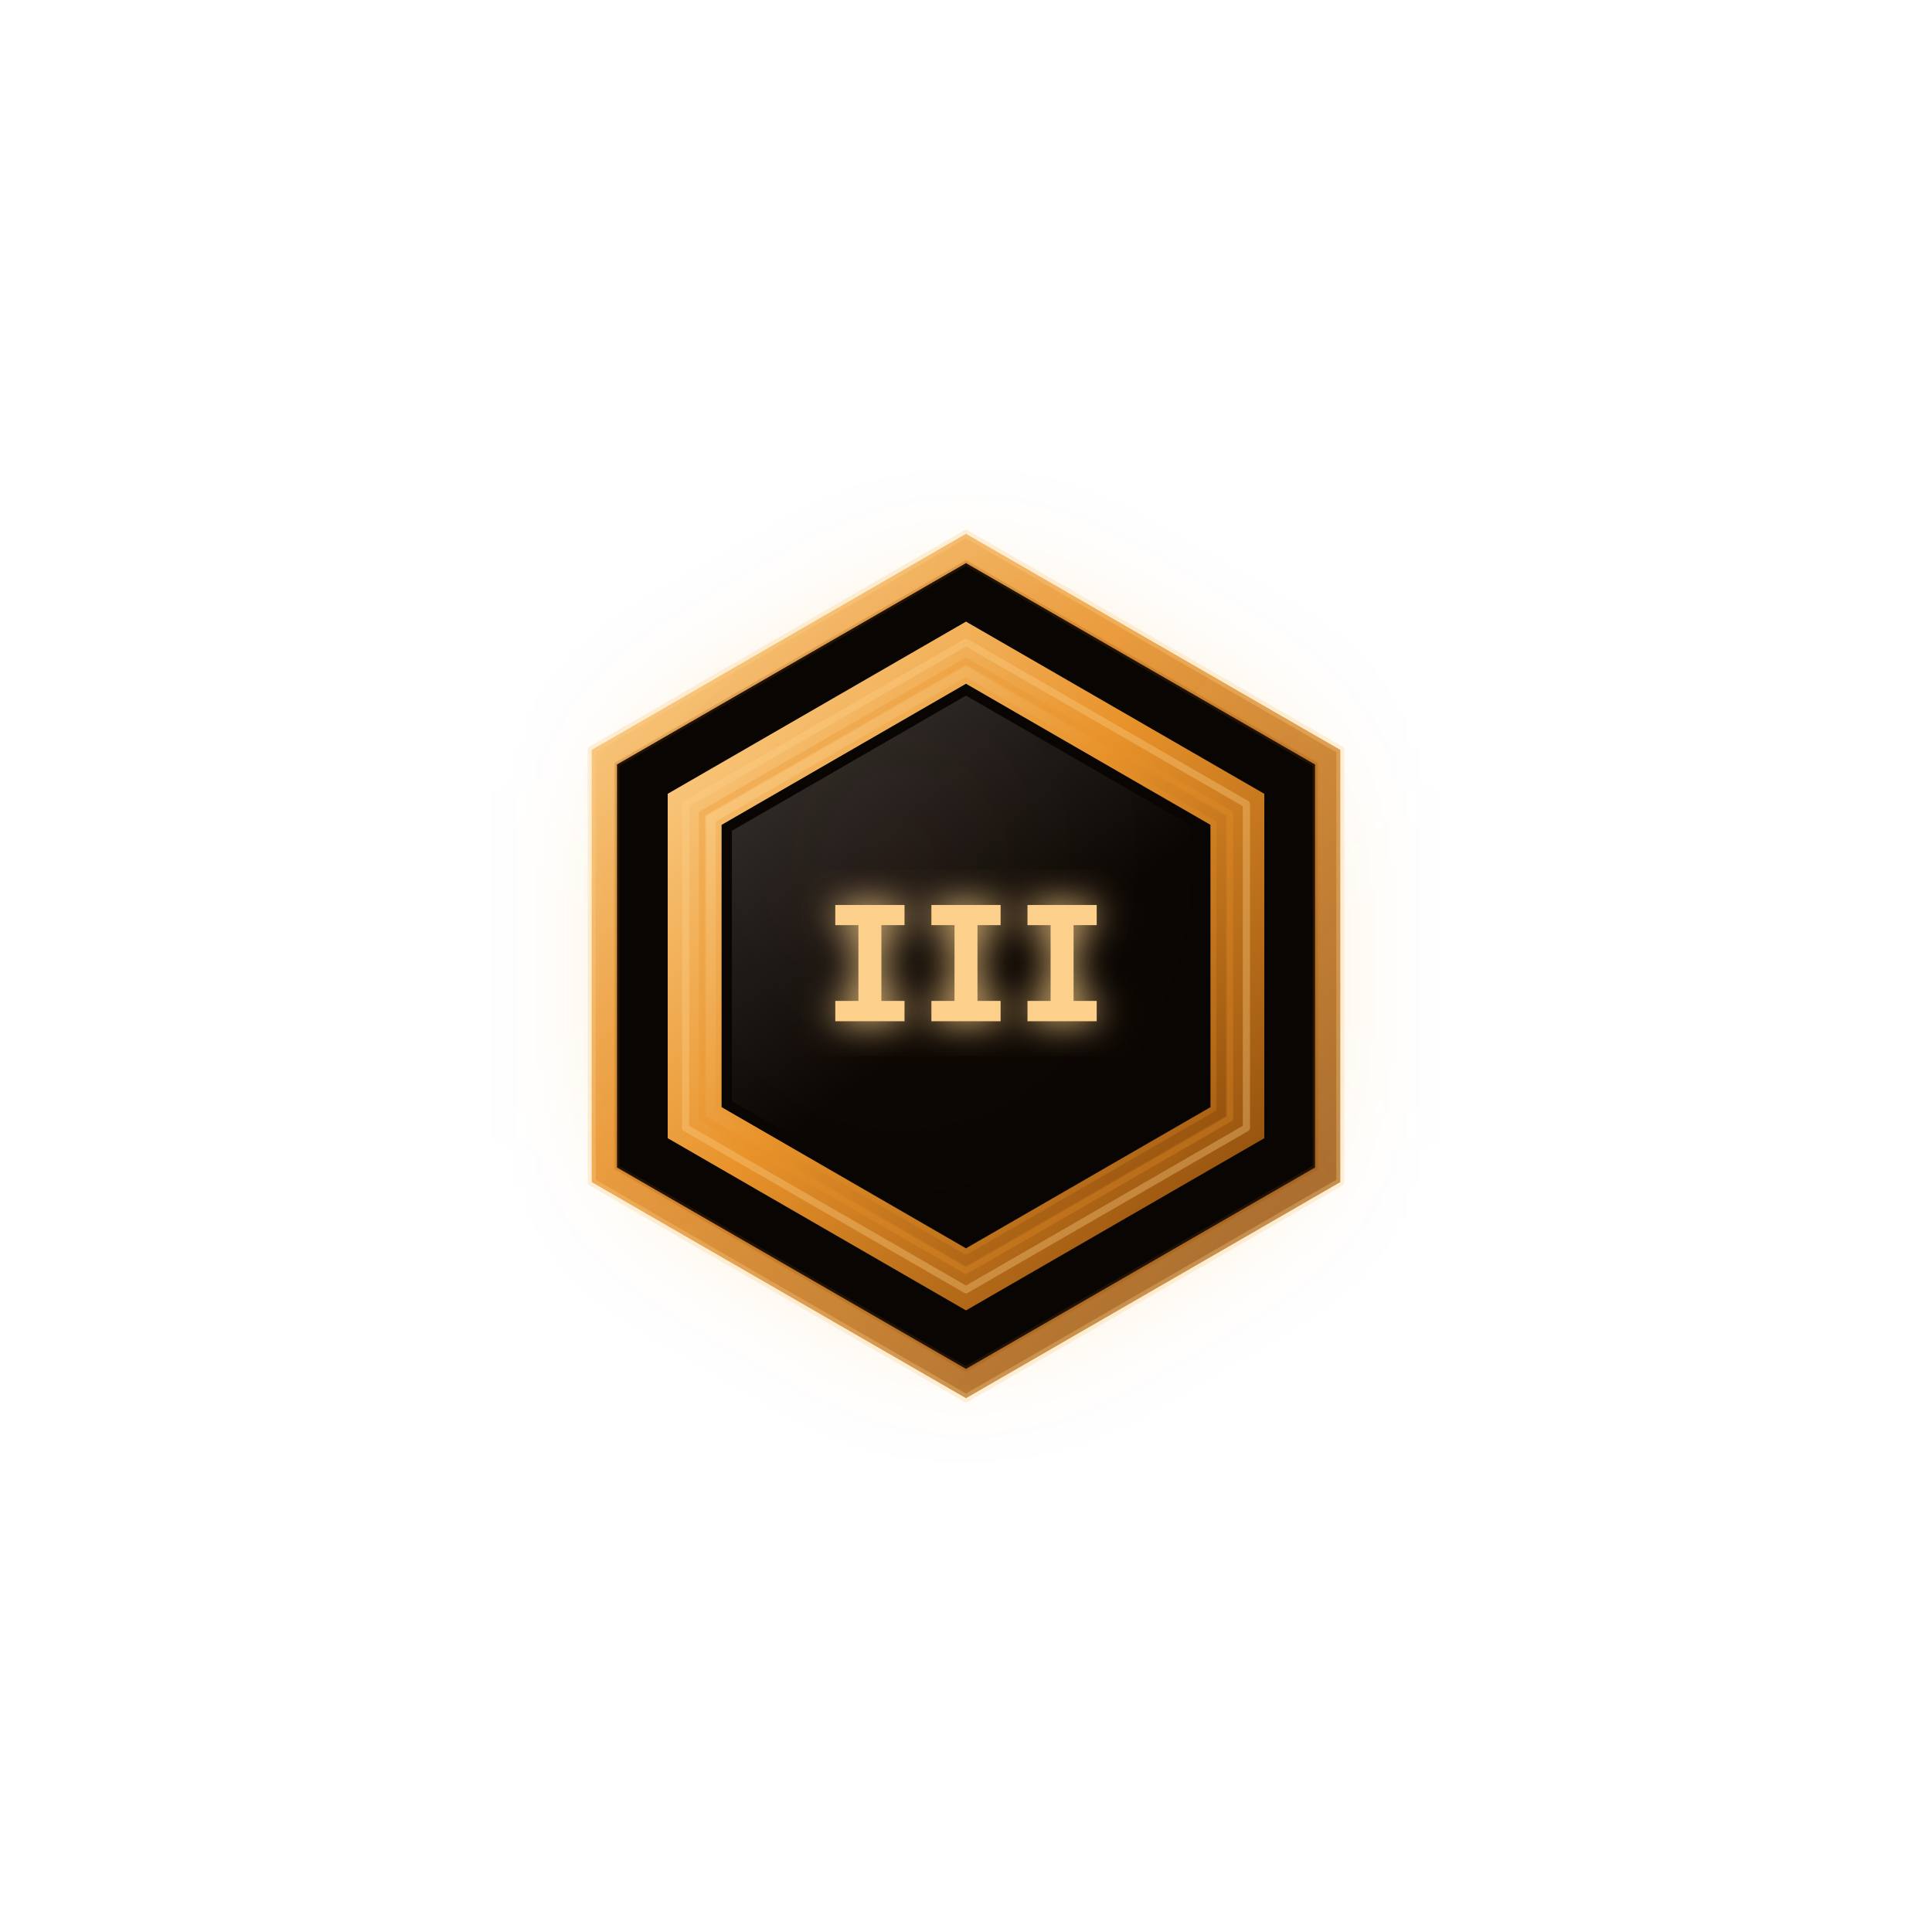
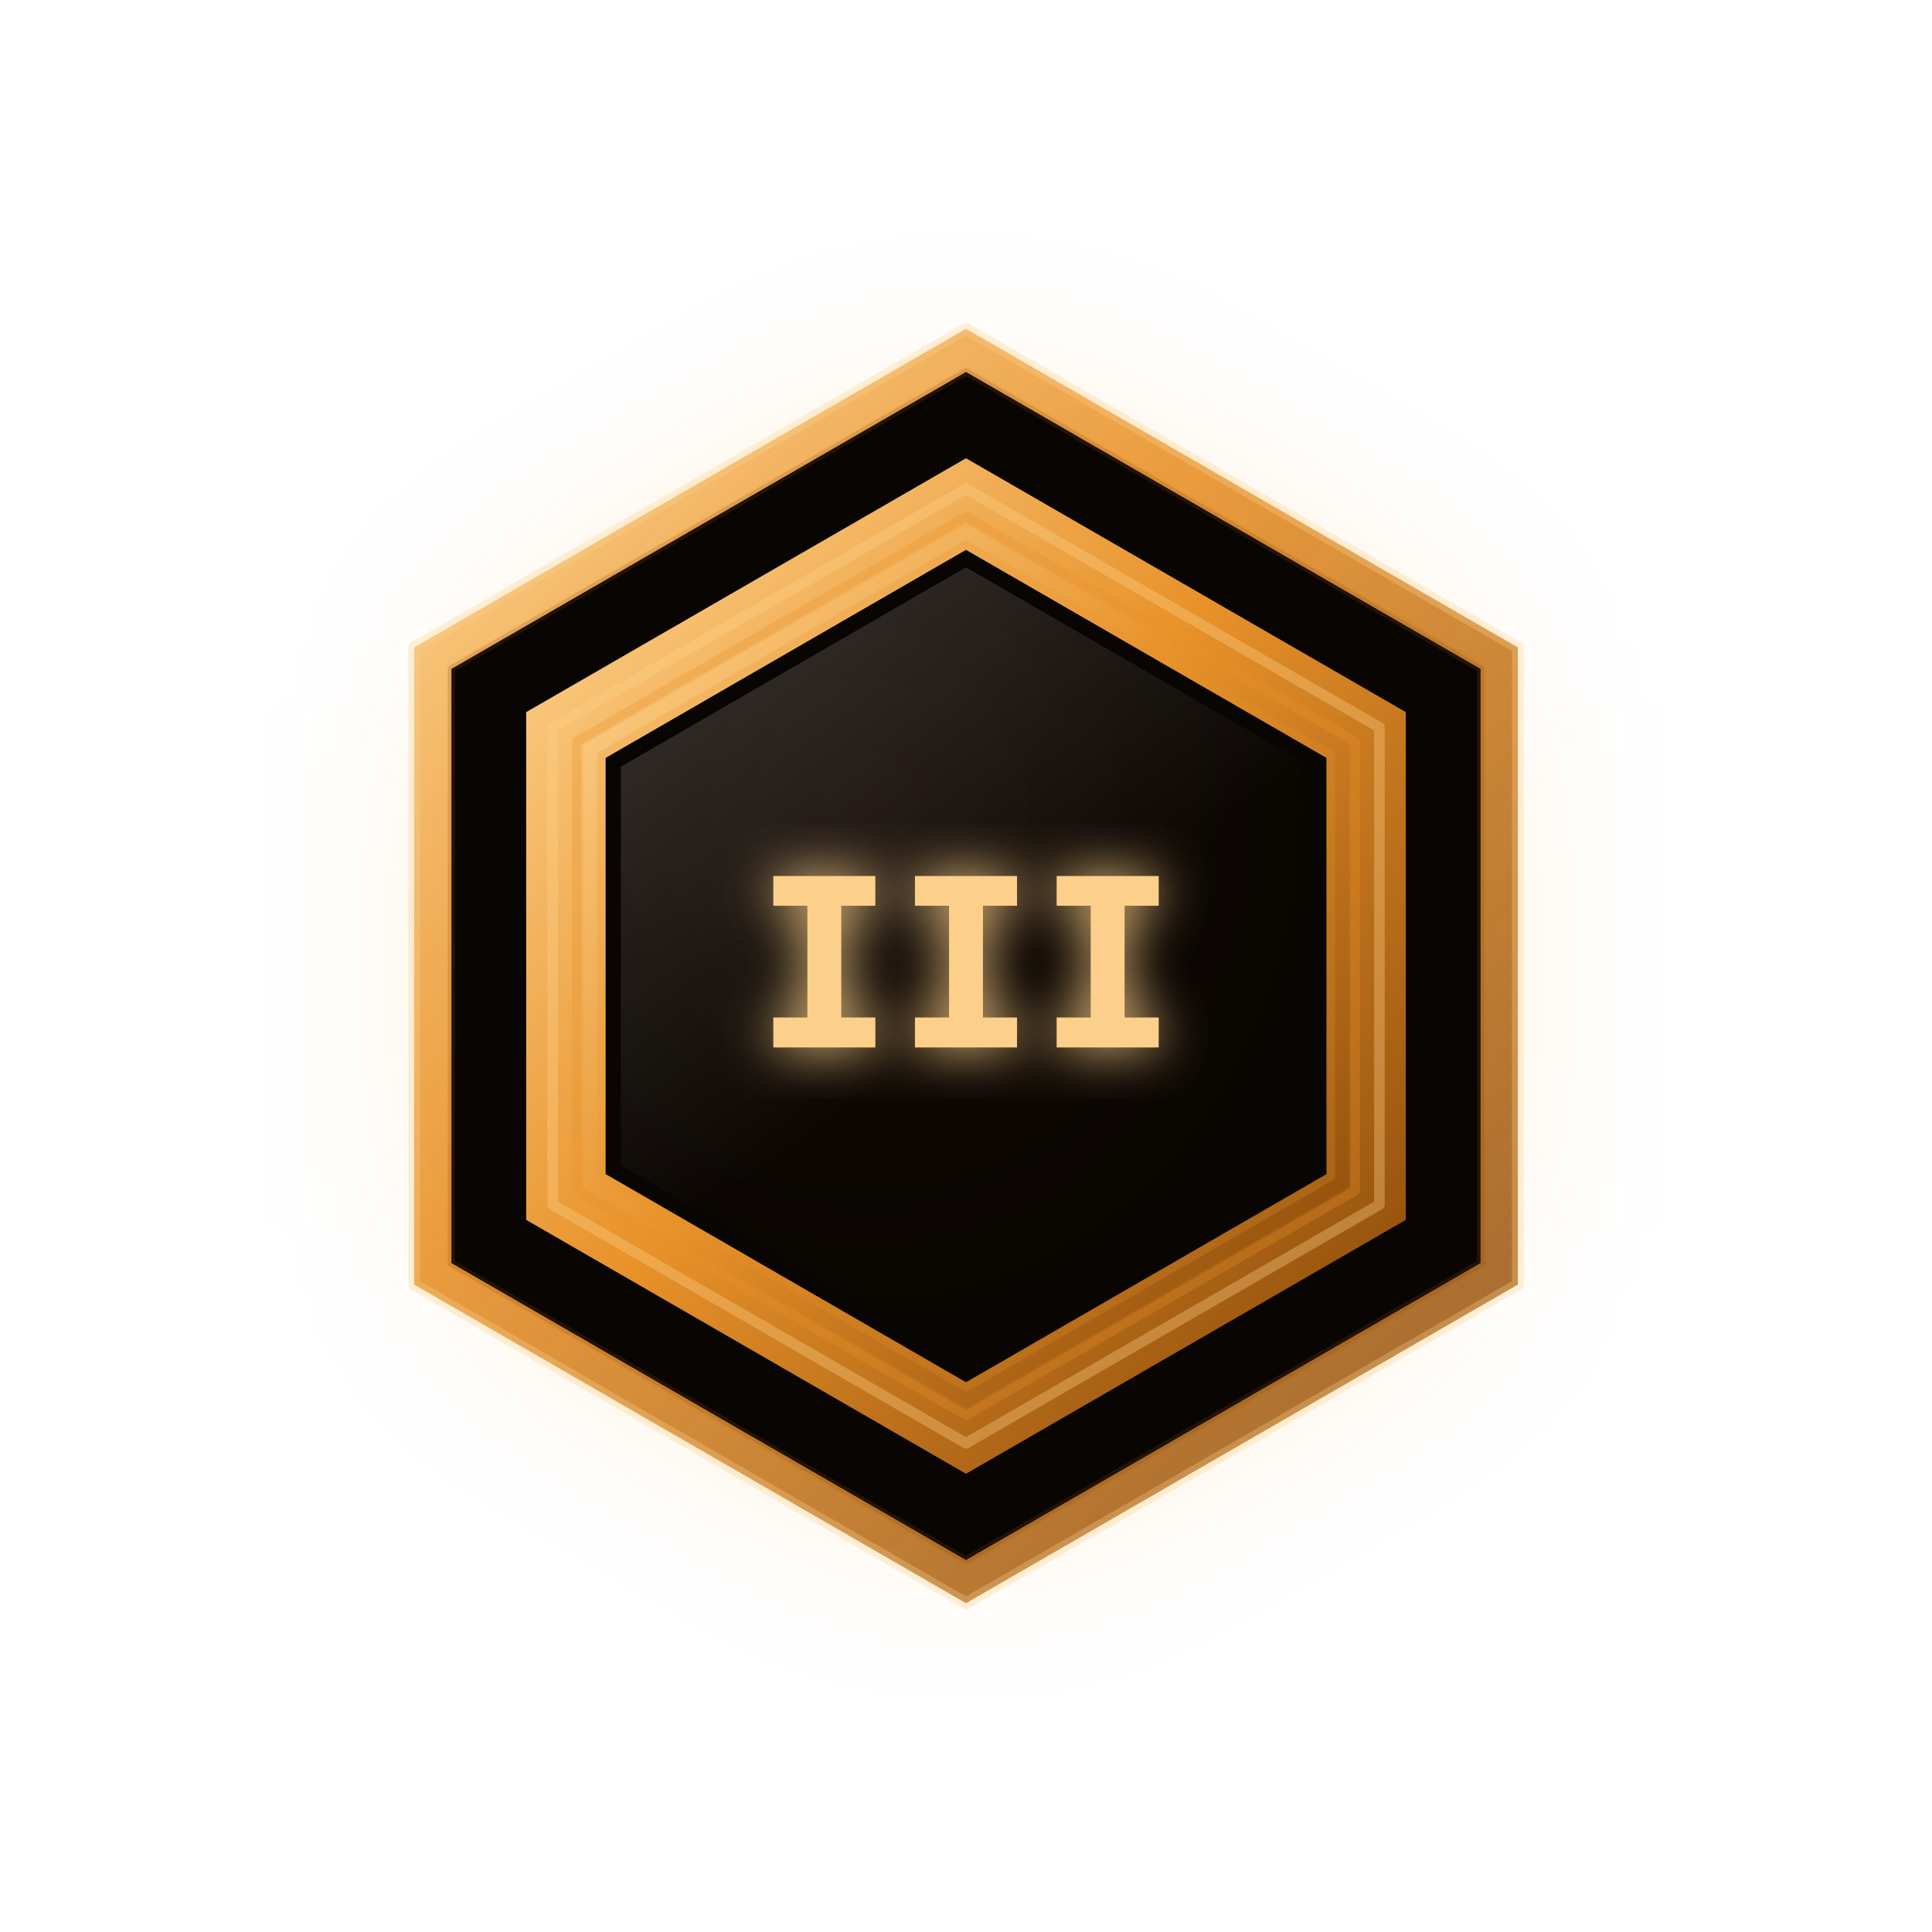
- <svg xmlns="http://www.w3.org/2000/svg" width="193.2" height="193.2" viewBox="-54.6 -54.6 193.2 193.2">
+ <svg xmlns="http://www.w3.org/2000/svg" width="131.04" height="131.04" viewBox="-23.52 -23.52 131.04 131.04">
  <defs>
    <radialGradient id="bgntqsw" cx="36%" cy="30%" r="72%">
      <stop offset="0%" stop-color="#130a04" />
      <stop offset="100%" stop-color="#080502" />
    </radialGradient>
    <linearGradient id="rimntqsw" x1="5%" y1="5%" x2="95%" y2="95%">
      <stop offset="0%" stop-color="#fcd08a" />
      <stop offset="45%" stop-color="#e8922a" />
      <stop offset="100%" stop-color="#8b4a0a" />
    </linearGradient>
    <linearGradient id="shntqsw" x1="18%" y1="0%" x2="82%" y2="100%">
      <stop offset="0%" stop-color="white" stop-opacity="0.16" />
      <stop offset="55%" stop-color="white" stop-opacity="0" />
    </linearGradient>
    <filter id="glntqsw" x="-30%" y="-30%" width="160%" height="160%">
      <feGaussianBlur stdDeviation="1.8" result="b" />
      <feMerge>
        <feMergeNode in="b" />
        <feMergeNode in="SourceGraphic" />
      </feMerge>
    </filter>
    <filter id="halontqsw" x="-120%" y="-120%" width="440%" height="440%">
      <feGaussianBlur stdDeviation="8" result="b" />
      <feMerge>
        <feMergeNode in="b" />
        <feMergeNode in="SourceGraphic" />
      </feMerge>
    </filter>
    <linearGradient id="pgntqsw_0" x1="5%" y1="0%" x2="95%" y2="100%">
      <stop offset="0%" stop-color="#fcd08a" stop-opacity="0.95" />
      <stop offset="38%" stop-color="#e8922a" stop-opacity="0.9" />
      <stop offset="100%" stop-color="#8b4a0a" stop-opacity="0.85" />
    </linearGradient>
    <linearGradient id="pgntqsw_1" x1="5%" y1="0%" x2="95%" y2="100%">
      <stop offset="0%" stop-color="#fcd08a" stop-opacity="0.95" />
      <stop offset="38%" stop-color="#e8922a" stop-opacity="0.9" />
      <stop offset="100%" stop-color="#8b4a0a" stop-opacity="0.85" />
    </linearGradient>
    <linearGradient id="pgntqsw_2" x1="5%" y1="0%" x2="95%" y2="100%">
      <stop offset="0%" stop-color="#fcd08a" stop-opacity="0.95" />
      <stop offset="38%" stop-color="#e8922a" stop-opacity="0.9" />
      <stop offset="100%" stop-color="#8b4a0a" stop-opacity="0.85" />
    </linearGradient>
  </defs>
  <path d="M71.83,24.78L71.83,59.22L42.00,76.44L12.17,59.22L12.17,24.78L42.00,7.56Z" fill="#e8922a" fill-opacity="0.35" filter="url(#halontqsw)" />
  <path d="M74.36,23.32L74.36,60.68L42.00,79.37L9.64,60.68L9.64,23.32L42.00,4.63Z" fill="url(#pgntqsw_0)" />
  <path d="M71.83,24.78L71.83,59.22L42.00,76.44L12.17,59.22L12.17,24.78L42.00,7.56Z" fill="#080502" />
  <path d="M74.36,23.32L74.36,60.68L42.00,79.37L9.64,60.68L9.64,23.32L42.00,4.63Z" fill="none" stroke="#fcd08a" stroke-width="0.8" stroke-opacity="0.48" stroke-linejoin="round" />
  <path d="M71.83,24.78L71.83,59.22L42.00,76.44L12.17,59.22L12.17,24.78L42.00,7.56Z" fill="none" stroke="#8b4a0a" stroke-width="0.5" stroke-opacity="0.28" stroke-linejoin="round" />
  <path d="M76.90,21.85L76.90,62.15L42.00,82.29L7.10,62.15L7.10,21.85L42.00,1.71Z" fill="url(#pgntqsw_1)" />
  <path d="M74.36,23.32L74.36,60.68L42.00,79.37L9.64,60.68L9.64,23.32L42.00,4.63Z" fill="#080502" />
  <path d="M76.90,21.85L76.90,62.15L42.00,82.29L7.10,62.15L7.10,21.85L42.00,1.71Z" fill="none" stroke="#fcd08a" stroke-width="0.8" stroke-opacity="0.4" stroke-linejoin="round" />
  <path d="M74.36,23.32L74.36,60.68L42.00,79.37L9.64,60.68L9.64,23.32L42.00,4.63Z" fill="none" stroke="#8b4a0a" stroke-width="0.5" stroke-opacity="0.24" stroke-linejoin="round" />
  <path d="M79.43,20.39L79.43,63.61L42.00,85.22L4.57,63.61L4.57,20.39L42.00,-1.22Z" fill="url(#pgntqsw_2)" />
  <path d="M76.90,21.85L76.90,62.15L42.00,82.29L7.10,62.15L7.10,21.85L42.00,1.71Z" fill="#080502" />
  <path d="M79.43,20.39L79.43,63.61L42.00,85.22L4.57,63.61L4.57,20.39L42.00,-1.22Z" fill="none" stroke="#fcd08a" stroke-width="0.8" stroke-opacity="0.32" stroke-linejoin="round" />
  <path d="M76.90,21.85L76.90,62.15L42.00,82.29L7.10,62.15L7.10,21.85L42.00,1.71Z" fill="none" stroke="#8b4a0a" stroke-width="0.5" stroke-opacity="0.2" stroke-linejoin="round" />
  <path d="M71.83,24.78L71.83,59.22L42.00,76.44L12.17,59.22L12.17,24.78L42.00,7.56Z" fill="url(#rimntqsw)" />
  <path d="M67.20,27.45L67.20,56.55L42.00,71.10L16.80,56.55L16.80,27.45L42.00,12.90Z" fill="#080502" />
  <path d="M67.20,27.45L67.20,56.55L42.00,71.10L16.80,56.55L16.80,27.45L42.00,12.90Z" fill="none" stroke="url(#rimntqsw)" stroke-width="1.512" />
  <path d="M65.41,28.48L65.41,55.52L42.00,69.04L18.59,55.52L18.59,28.48L42.00,14.96Z" fill="url(#bgntqsw)" />
  <path d="M65.41,28.48L65.41,55.52L42.00,69.04L18.59,55.52L18.59,28.48L42.00,14.96Z" fill="url(#shntqsw)" />
  <path d="M70.04,25.81L70.04,58.19L42.00,74.37L13.96,58.19L13.96,25.81L42.00,9.63Z" fill="none" stroke="#fcd08a" stroke-width="0.72" stroke-opacity="0.36" stroke-linejoin="round" />
  <path d="M68.40,26.76L68.40,57.24L42.00,72.48L15.60,57.24L15.60,26.76L42.00,11.52Z" fill="none" stroke="#e8922a" stroke-width="0.63" stroke-opacity="0.3" stroke-linejoin="round" />
  <path d="M66.76,27.71L66.76,56.29L42.00,70.59L17.24,56.29L17.24,27.71L42.00,13.41Z" fill="none" stroke="#e8922a" stroke-width="0.54" stroke-opacity="0.24" stroke-linejoin="round" />
  <text x="42" y="42" text-anchor="middle" dominant-baseline="central" font-family="Orbitron,monospace" font-weight="900" font-size="15.96" fill="#fcd08a" filter="url(#glntqsw)">III</text>
</svg>
